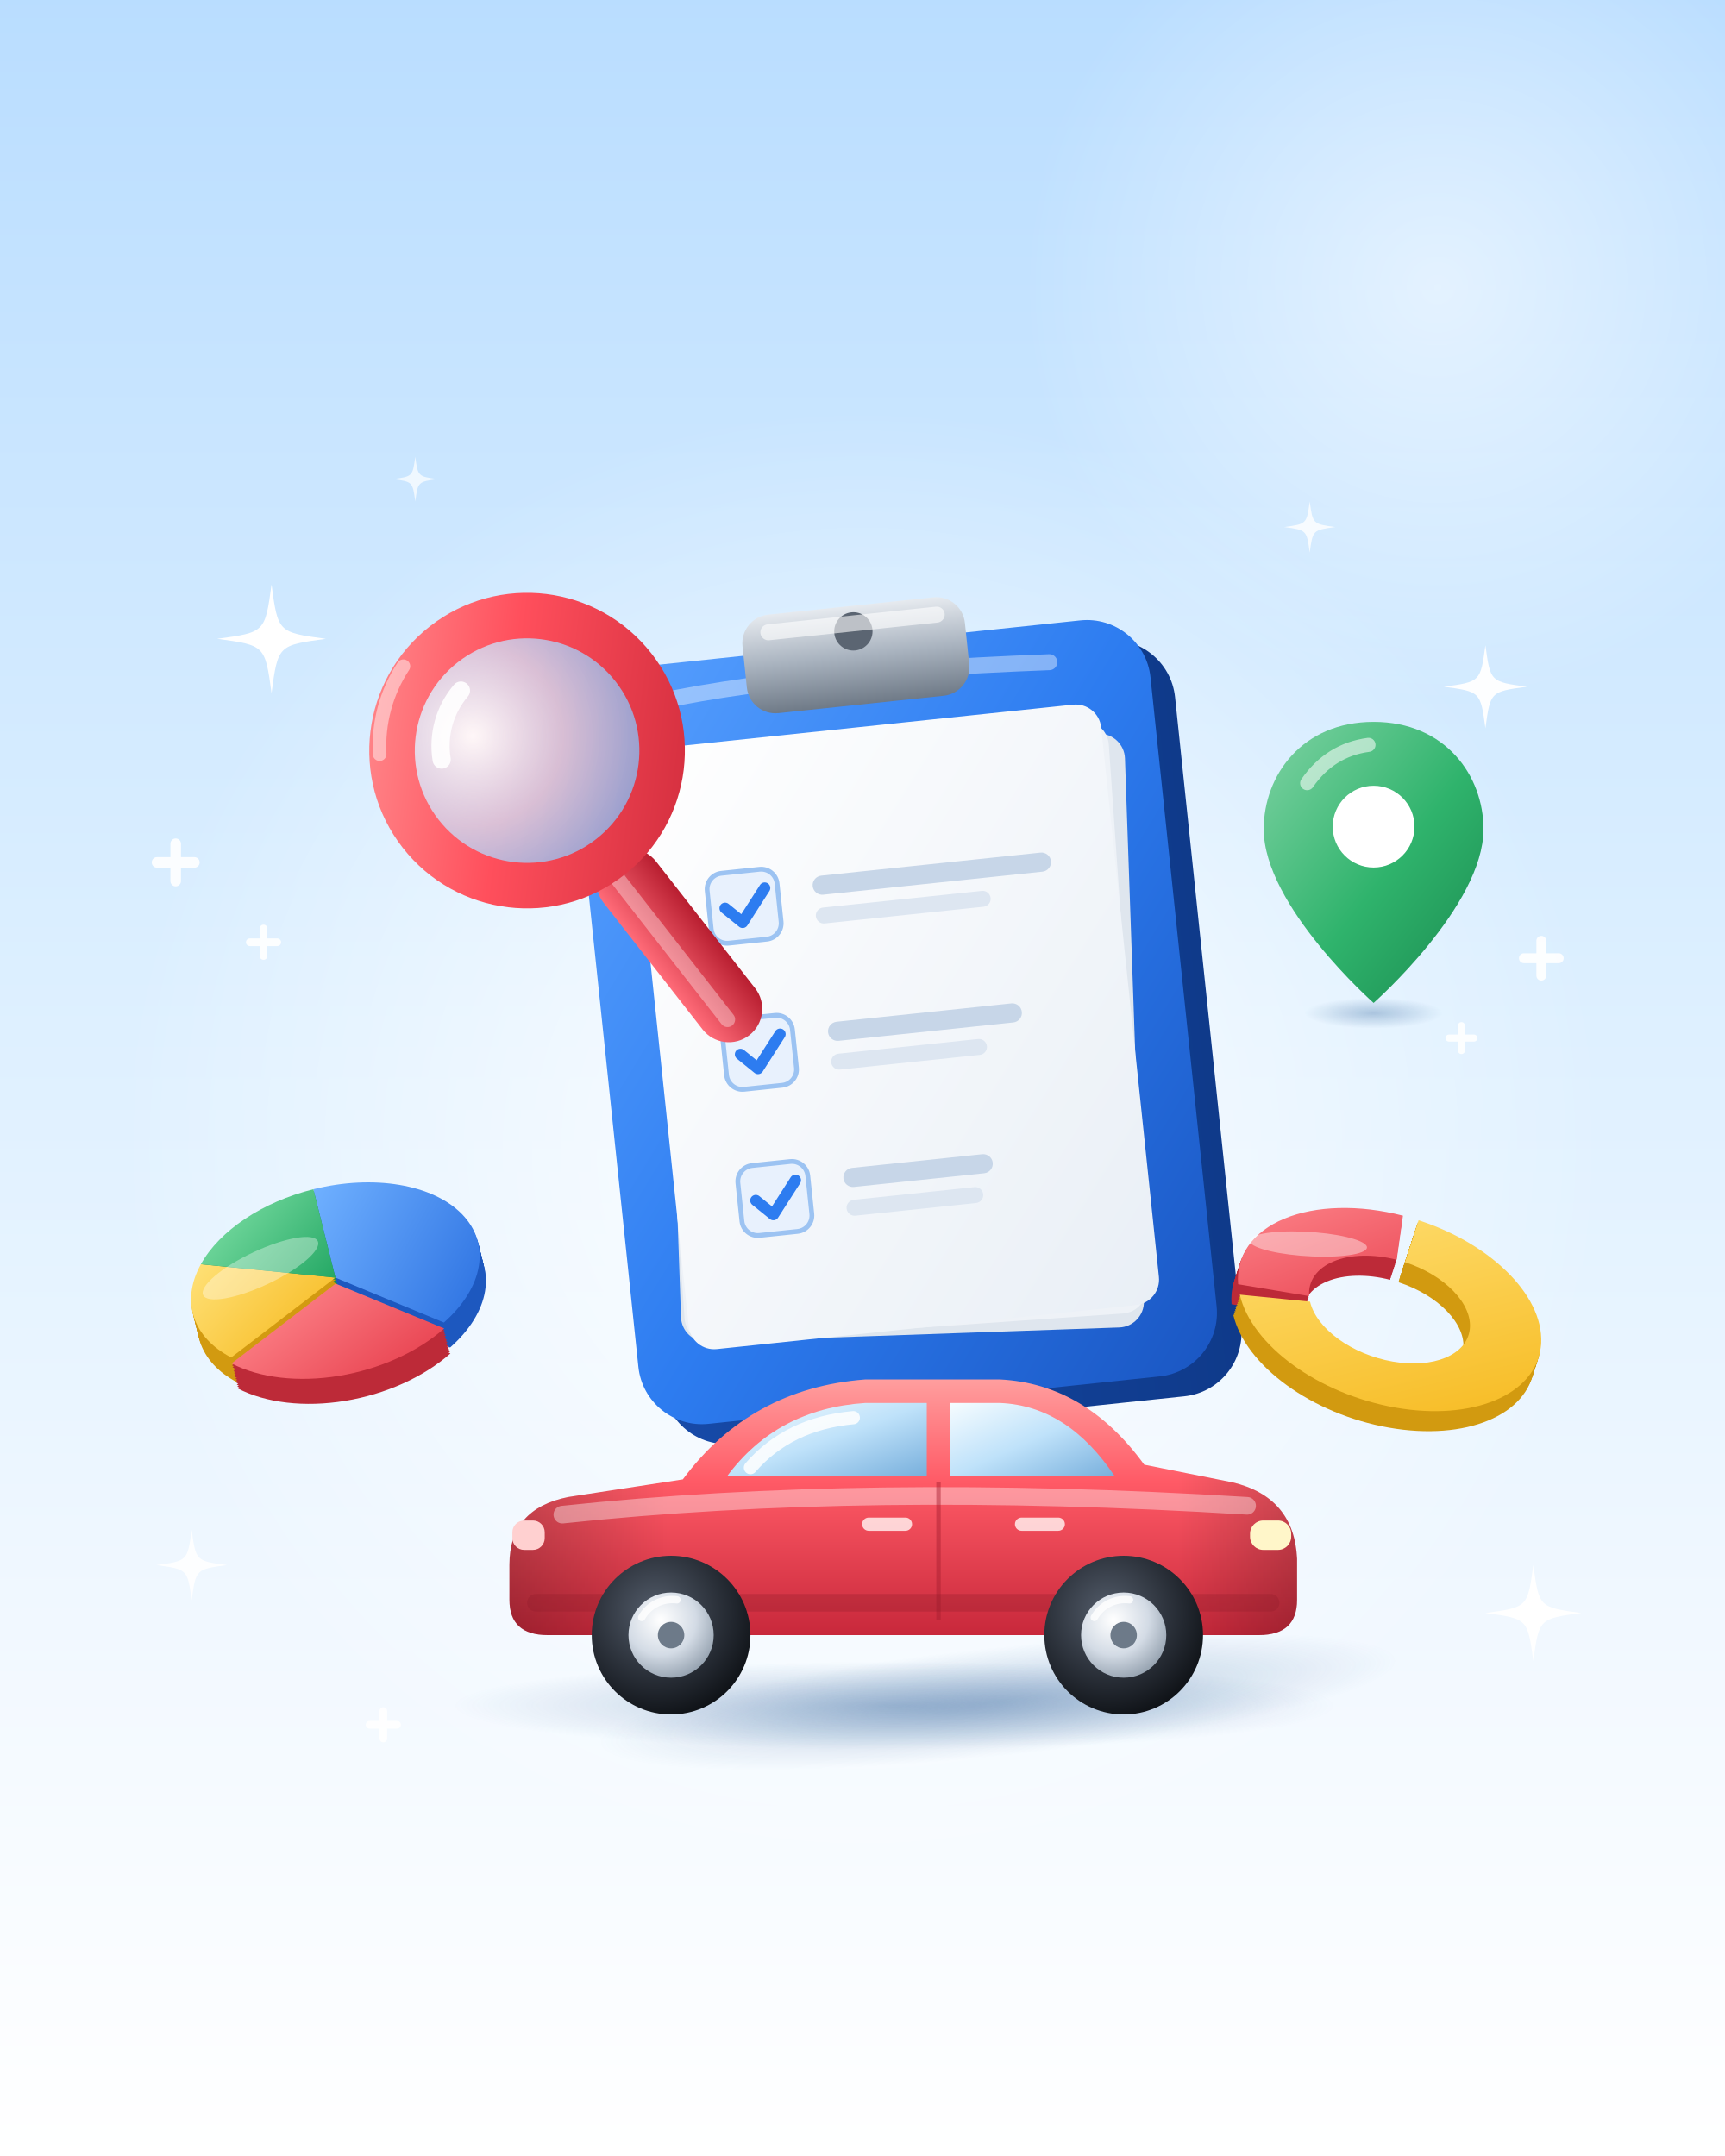
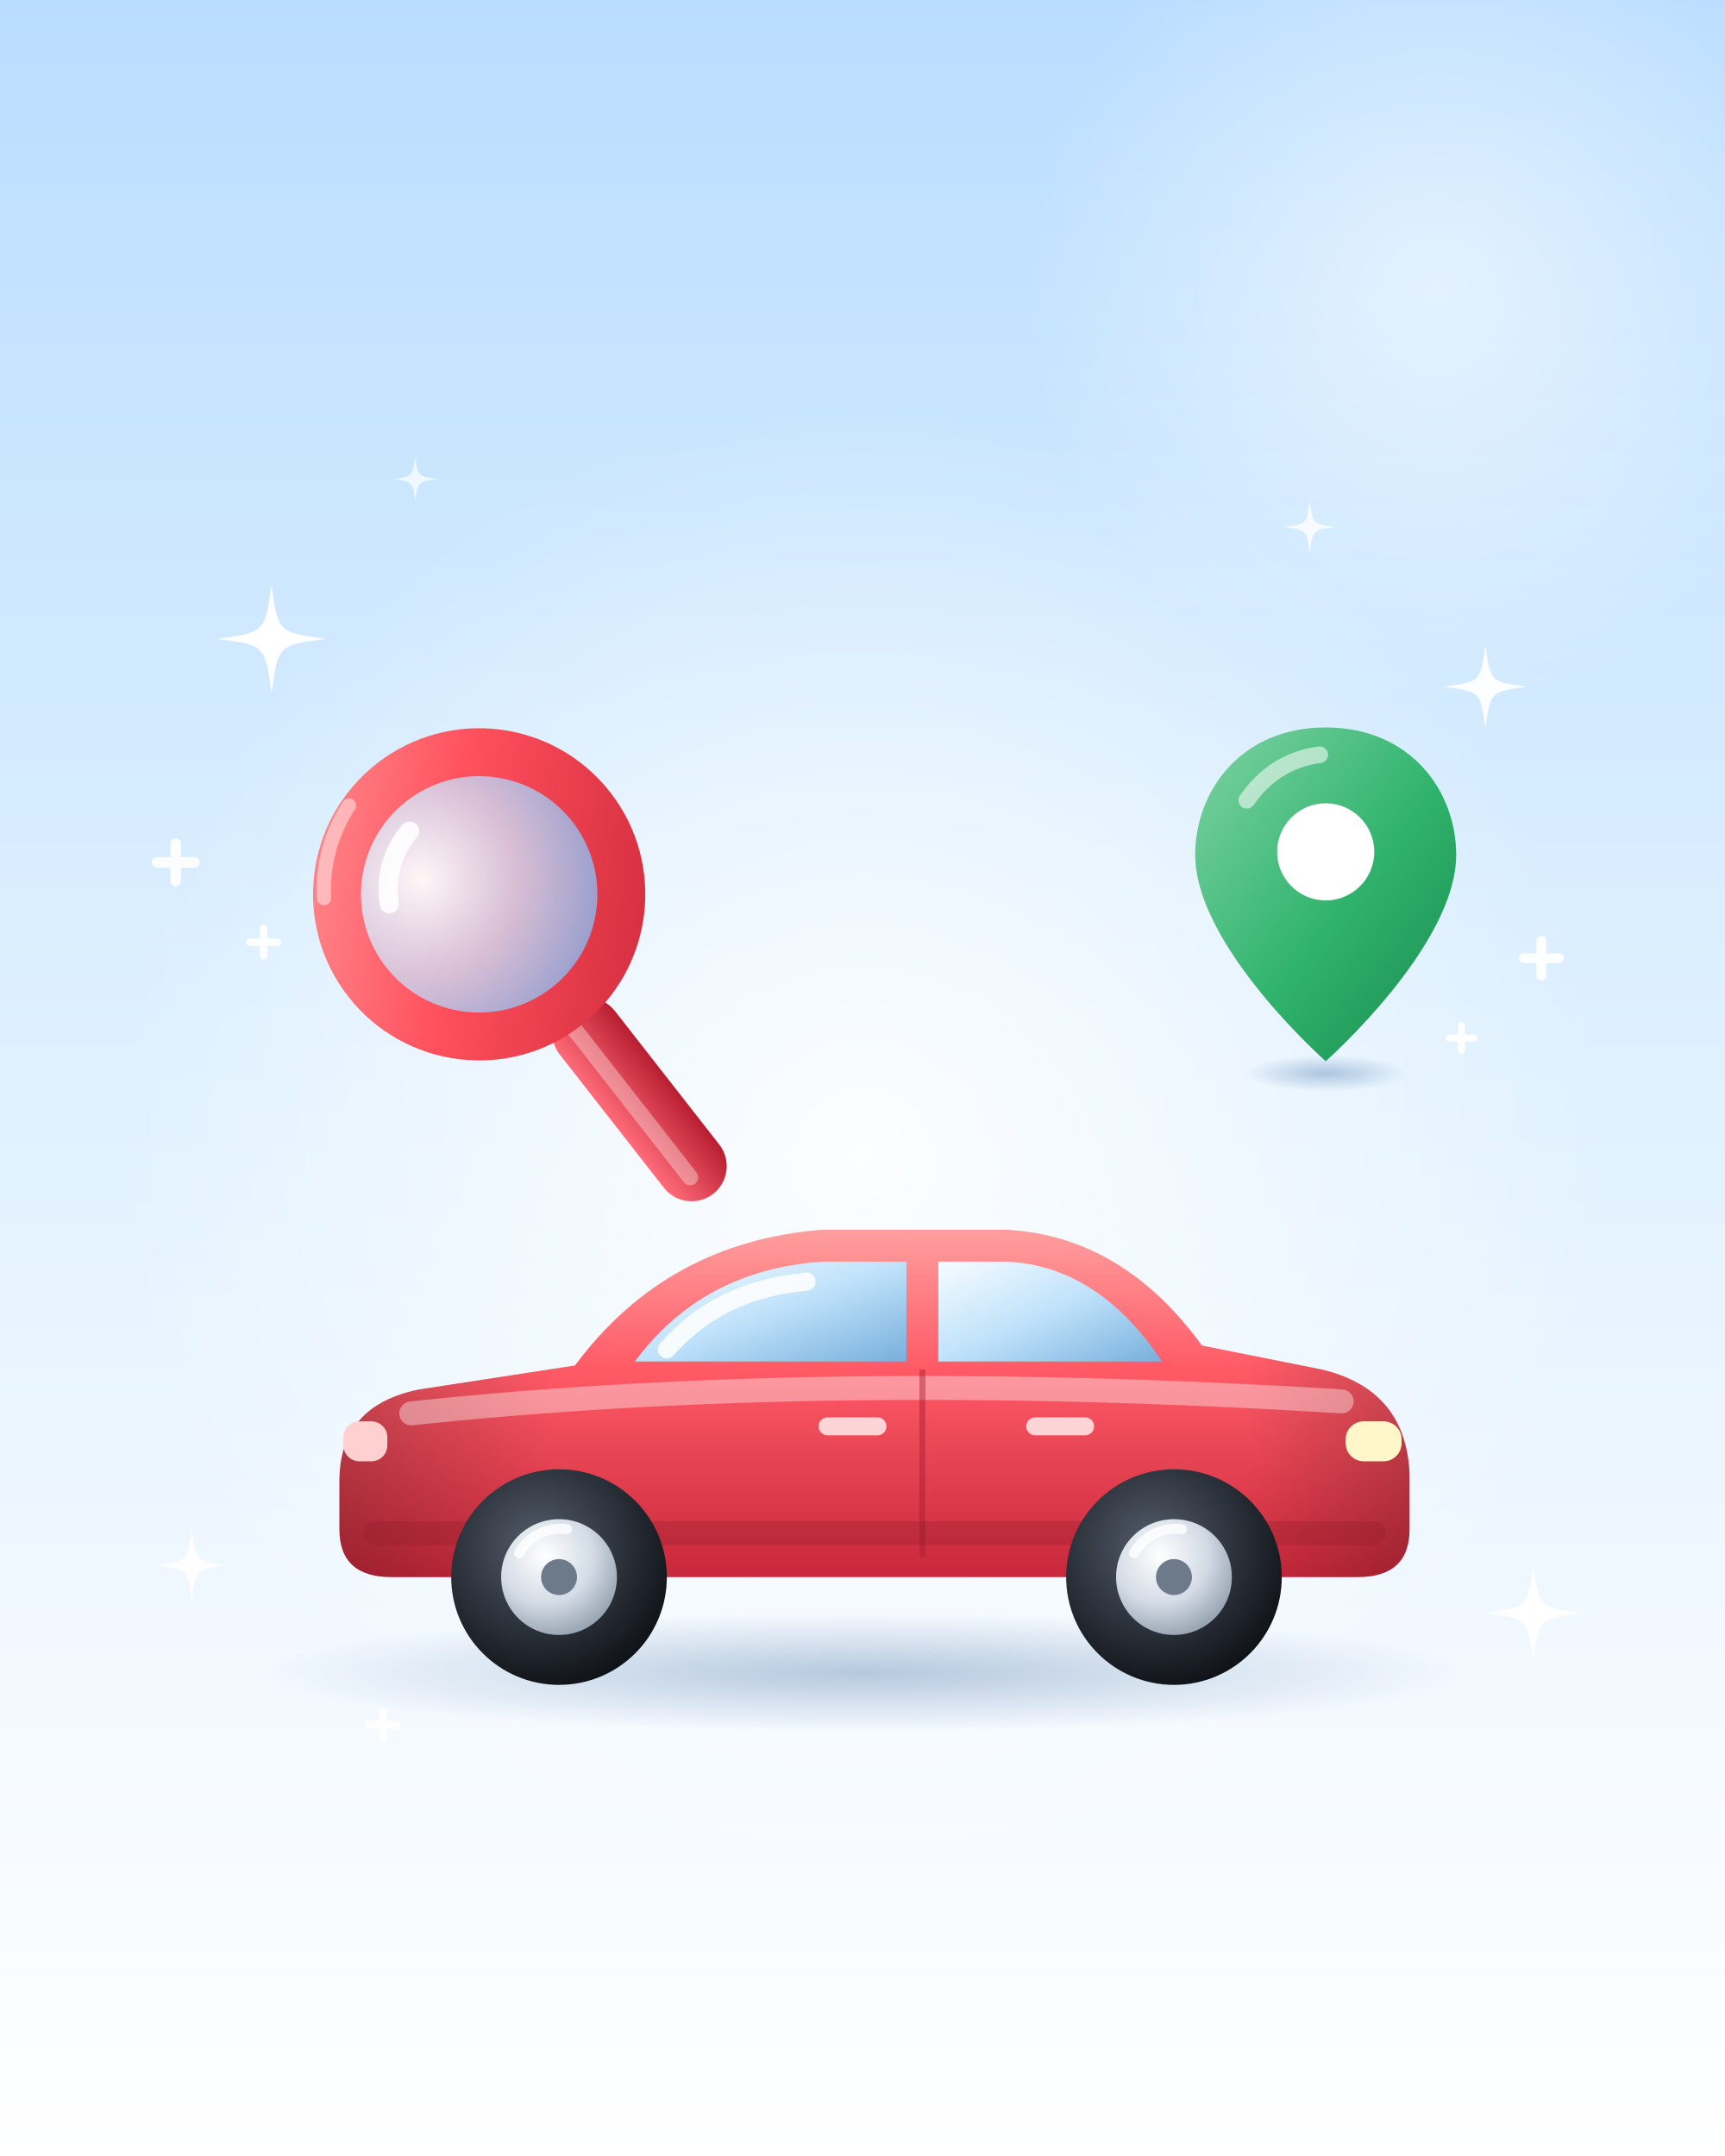
<svg xmlns="http://www.w3.org/2000/svg" viewBox="0 0 1080 1350" width="1080" height="1350">
  <defs>
    <linearGradient id="bg" x1="0" y1="0" x2="0" y2="1">
      <stop offset="0" stop-color="#b9ddff" />
      <stop offset="0.45" stop-color="#dcefff" />
      <stop offset="0.78" stop-color="#f3f9ff" />
      <stop offset="1" stop-color="#ffffff" />
    </linearGradient>
    <radialGradient id="glow" cx="0.5" cy="0.5" r="0.5">
      <stop offset="0" stop-color="#ffffff" stop-opacity="0.9" />
      <stop offset="1" stop-color="#ffffff" stop-opacity="0" />
    </radialGradient>
    <radialGradient id="dropShadow" cx="0.5" cy="0.5" r="0.5">
      <stop offset="0" stop-color="#2b5f99" stop-opacity="0.32" />
      <stop offset="1" stop-color="#2b5f99" stop-opacity="0" />
    </radialGradient>
    <filter id="blur8">
      <feGaussianBlur stdDeviation="8" />
    </filter>
    <filter id="blur3">
      <feGaussianBlur stdDeviation="3" />
    </filter>
    <linearGradient id="board" x1="0" y1="0" x2="1" y2="1">
      <stop offset="0" stop-color="#5aa2ff" />
      <stop offset="0.5" stop-color="#2d7cf0" />
      <stop offset="1" stop-color="#1a56c2" />
    </linearGradient>
    <linearGradient id="boardEdge" x1="0" y1="0" x2="1" y2="0">
      <stop offset="0" stop-color="#174aa8" />
      <stop offset="1" stop-color="#0f3a8a" />
    </linearGradient>
    <linearGradient id="paper" x1="0" y1="0" x2="1" y2="1">
      <stop offset="0" stop-color="#ffffff" />
      <stop offset="1" stop-color="#e9eff6" />
    </linearGradient>
    <linearGradient id="clip" x1="0" y1="0" x2="0" y2="1">
      <stop offset="0" stop-color="#e6eaef" />
      <stop offset="0.5" stop-color="#a9b3bf" />
      <stop offset="1" stop-color="#6f7a87" />
    </linearGradient>
    <linearGradient id="ringRed" x1="0" y1="0" x2="1" y2="1">
      <stop offset="0" stop-color="#ff9a9a" />
      <stop offset="0.45" stop-color="#ff4f5c" />
      <stop offset="1" stop-color="#c92637" />
    </linearGradient>
    <radialGradient id="lens" cx="0.35" cy="0.3" r="0.8">
      <stop offset="0" stop-color="#ffffff" stop-opacity="0.95" />
      <stop offset="0.5" stop-color="#cfe6ff" stop-opacity="0.75" />
      <stop offset="1" stop-color="#7fb4ef" stop-opacity="0.8" />
    </radialGradient>
    <linearGradient id="handle" x1="0" y1="0" x2="1" y2="0">
      <stop offset="0" stop-color="#ff6b78" />
      <stop offset="1" stop-color="#b81e30" />
    </linearGradient>
    <linearGradient id="pBlue" x1="0" y1="0" x2="1" y2="1">
      <stop offset="0" stop-color="#6fb0ff" />
      <stop offset="1" stop-color="#2a6fe0" />
    </linearGradient>
    <linearGradient id="pRed" x1="0" y1="0" x2="1" y2="1">
      <stop offset="0" stop-color="#ff8a8f" />
      <stop offset="1" stop-color="#e8414f" />
    </linearGradient>
    <linearGradient id="pYellow" x1="0" y1="0" x2="1" y2="1">
      <stop offset="0" stop-color="#ffe27a" />
      <stop offset="1" stop-color="#f6b81c" />
    </linearGradient>
    <linearGradient id="pGreen" x1="0" y1="0" x2="1" y2="1">
      <stop offset="0" stop-color="#7fe0a6" />
      <stop offset="1" stop-color="#25a865" />
    </linearGradient>
    <linearGradient id="carBody" x1="0" y1="0" x2="0" y2="1">
      <stop offset="0" stop-color="#ff9e9e" />
      <stop offset="0.4" stop-color="#ff5a66" />
      <stop offset="1" stop-color="#c8283b" />
    </linearGradient>
    <linearGradient id="carSide" x1="0" y1="0" x2="1" y2="0">
      <stop offset="0" stop-color="#000" stop-opacity="0.22" />
      <stop offset="0.2" stop-color="#000" stop-opacity="0" />
      <stop offset="0.85" stop-color="#000" stop-opacity="0" />
      <stop offset="1" stop-color="#000" stop-opacity="0.2" />
    </linearGradient>
    <linearGradient id="carGlass" x1="0" y1="0" x2="1" y2="1">
      <stop offset="0" stop-color="#f6fcff" />
      <stop offset="0.5" stop-color="#bfe2fa" />
      <stop offset="1" stop-color="#78afdc" />
    </linearGradient>
    <radialGradient id="tire" cx="0.4" cy="0.35" r="0.7">
      <stop offset="0" stop-color="#535c6a" />
      <stop offset="0.7" stop-color="#22272f" />
      <stop offset="1" stop-color="#0d1014" />
    </radialGradient>
    <radialGradient id="rim" cx="0.38" cy="0.32" r="0.75">
      <stop offset="0" stop-color="#ffffff" />
      <stop offset="0.55" stop-color="#d3dbe5" />
      <stop offset="1" stop-color="#8f9caa" />
    </radialGradient>
    <linearGradient id="pin" x1="0" y1="0" x2="1" y2="1">
      <stop offset="0" stop-color="#7fd3a4" />
      <stop offset="0.55" stop-color="#2fb36c" />
      <stop offset="1" stop-color="#1a8a4f" />
    </linearGradient>
  </defs>
  <rect width="1080" height="1350" fill="url(#bg)" />
  <circle cx="540" cy="720" r="460" fill="url(#glow)" />
  <circle cx="900" cy="180" r="260" fill="url(#glow)" opacity="0.6" />
  <path d="M0,-34 C4.08,-4.08 4.08,-4.08 34,0 C4.08,4.08 4.08,4.08 0,34 C-4.08,4.08 -4.08,4.08 -34,0 C-4.08,-4.08 -4.08,-4.08 0,-34 Z" fill="#fff" opacity="1" transform="translate(170 400)" />
  <path d="M0,-26 C3.12,-3.12 3.12,-3.12 26,0 C3.12,3.12 3.12,3.12 0,26 C-3.12,3.12 -3.12,3.12 -26,0 C-3.12,-3.12 -3.12,-3.12 0,-26 Z" fill="#fff" opacity="0.95" transform="translate(930 430)" />
  <path d="M0,-22 C2.64,-2.64 2.64,-2.64 22,0 C2.64,2.64 2.64,2.64 0,22 C-2.64,2.64 -2.64,2.64 -22,0 C-2.64,-2.64 -2.64,-2.64 0,-22 Z" fill="#fff" opacity="0.9" transform="translate(120 980)" />
  <path d="M0,-30 C3.6,-3.6 3.6,-3.6 30,0 C3.6,3.6 3.6,3.6 0,30 C-3.6,3.6 -3.6,3.6 -30,0 C-3.6,-3.6 -3.6,-3.6 0,-30 Z" fill="#fff" opacity="1" transform="translate(960 1010)" />
  <path d="M0,-16 C1.92,-1.92 1.92,-1.92 16,0 C1.92,1.92 1.92,1.92 0,16 C-1.92,1.92 -1.92,1.92 -16,0 C-1.92,-1.92 -1.92,-1.92 0,-16 Z" fill="#fff" opacity="0.8" transform="translate(820 330)" />
  <path d="M0,-14 C1.68,-1.68 1.68,-1.68 14,0 C1.68,1.68 1.68,1.68 0,14 C-1.68,1.68 -1.68,1.68 -14,0 C-1.68,-1.68 -1.68,-1.68 0,-14 Z" fill="#fff" opacity="0.7" transform="translate(260 300)" />
  <g transform="translate(110 540)" opacity="0.9">
    <rect x="-15.0" y="-3.3" width="30" height="6.6" rx="3.3" fill="#fff" />
    <rect x="-3.3" y="-15.0" width="6.6" height="30" rx="3.3" fill="#fff" />
  </g>
  <g transform="translate(165 590)" opacity="0.9">
    <rect x="-11.0" y="-2.4" width="22" height="4.8" rx="2.4" fill="#fff" />
    <rect x="-2.4" y="-11.0" width="4.8" height="22" rx="2.4" fill="#fff" />
  </g>
  <g transform="translate(965 600)" opacity="0.9">
    <rect x="-14.0" y="-3.1" width="28" height="6.2" rx="3.1" fill="#fff" />
    <rect x="-3.1" y="-14.0" width="6.2" height="28" rx="3.1" fill="#fff" />
  </g>
  <g transform="translate(915 650)" opacity="0.9">
    <rect x="-10.0" y="-2.2" width="20" height="4.4" rx="2.2" fill="#fff" />
    <rect x="-2.2" y="-10.0" width="4.4" height="20" rx="2.2" fill="#fff" />
  </g>
  <g transform="translate(240 1080)" opacity="0.9">
    <rect x="-11.0" y="-2.4" width="22" height="4.8" rx="2.4" fill="#fff" />
    <rect x="-2.4" y="-11.0" width="4.8" height="22" rx="2.4" fill="#fff" />
  </g>
-   <g transform="translate(560 640) rotate(-6)">
-     <ellipse cx="20" cy="430" rx="250" ry="34" fill="url(#dropShadow)" />
-     <rect x="-182" y="-238" width="364" height="476" rx="40" fill="url(#boardEdge)" transform="translate(14 14)" />
-     <rect x="-182" y="-238" width="364" height="476" rx="40" fill="url(#board)" />
-     <path d="M-150,-212 Q-60,-226 120,-214" stroke="#fff" stroke-width="10" stroke-linecap="round" fill="none" opacity="0.4" />
-     <g transform="rotate(4)">
-       <rect x="-140" y="-176" width="290" height="372" rx="16" fill="#dfe6ee" />
-     </g>
-     <g transform="rotate(2)">
-       <rect x="-144" y="-180" width="290" height="372" rx="16" fill="#eef2f7" />
-     </g>
-     <rect x="-148" y="-186" width="296" height="378" rx="16" fill="url(#paper)" />
-     <g transform="translate(-108 -104)">
-       <rect x="0" y="0" width="44" height="44" rx="10" fill="#e8f1fd" stroke="#9cc3f2" stroke-width="3" />
-       <path d="M10,22 L20,32 L36,12" stroke="#2d7cf0" stroke-width="7" stroke-linecap="round" stroke-linejoin="round" fill="none" />
-       <rect x="66" y="8" width="150" height="12" rx="6" fill="#c7d6e8" />
-       <rect x="66" y="28" width="110" height="10" rx="5" fill="#dde6f1" />
-       <rect x="0" y="92" width="44" height="44" rx="10" fill="#e8f1fd" stroke="#9cc3f2" stroke-width="3" />
-       <path d="M10,114 L20,124 L36,104" stroke="#2d7cf0" stroke-width="7" stroke-linecap="round" stroke-linejoin="round" fill="none" />
-       <rect x="66" y="100" width="122" height="12" rx="6" fill="#c7d6e8" />
-       <rect x="66" y="120" width="98" height="10" rx="5" fill="#dde6f1" />
-       <rect x="0" y="184" width="44" height="44" rx="10" fill="#e8f1fd" stroke="#9cc3f2" stroke-width="3" />
-       <path d="M10,206 L20,216 L36,196" stroke="#2d7cf0" stroke-width="7" stroke-linecap="round" stroke-linejoin="round" fill="none" />
-       <rect x="66" y="192" width="94" height="12" rx="6" fill="#c7d6e8" />
-       <rect x="66" y="212" width="86" height="10" rx="5" fill="#dde6f1" />
-     </g>
-     <rect x="-70" y="-262" width="140" height="62" rx="18" fill="url(#clip)" />
-     <circle cx="0" cy="-246" r="12" fill="#5b6572" />
-     <rect x="-58" y="-256" width="116" height="10" rx="5" fill="#fff" opacity="0.6" />
-   </g>
-   <g transform="translate(330 470) rotate(-38) scale(0.95)">
+   <g transform="translate(300 560) rotate(-38) scale(1.0)">
    <rect x="-22" y="88" width="44" height="150" rx="22" fill="url(#handle)" />
    <rect x="-10" y="96" width="10" height="130" rx="5" fill="#fff" opacity="0.35" />
    <circle r="104" fill="url(#ringRed)" />
    <circle r="74" fill="url(#lens)" />
    <path d="M-48,-30 A56,56 0 0 1 -10,-58" stroke="#fff" stroke-width="12" stroke-linecap="round" fill="none" opacity="0.9" />
    <path d="M-78,-58 A96,96 0 0 1 -30,-94" stroke="#fff" stroke-width="9" stroke-linecap="round" fill="none" opacity="0.45" />
  </g>
-   <g transform="translate(210 800) rotate(-14) scale(1 0.62)">
-     <path d="M0.0,26.0 L0.0,-66.0 A92,92 0 0 1 59.1,96.5 Z" fill="#1d58bf" />
-     <path d="M-0.783,31.949 L58.4,102.4 A92,92 0 0 1 -76.1,84.7 Z" fill="#bd2a38" />
-     <path d="M-0.0,26.0 L-75.4,78.8 A92,92 0 0 1 -79.7,-20.0 Z" fill="#d29a10" />
-     <path d="M-0.0,26.0 L-79.7,-20.0 A92,92 0 0 1 -0.0,-66.0 Z" fill="#1c8a52" />
-     <path d="M0.0,24.0 L0.0,-68.0 A92,92 0 0 1 59.1,94.5 Z" fill="#1d58bf" />
-     <path d="M-0.783,29.949 L58.4,100.4 A92,92 0 0 1 -76.1,82.7 Z" fill="#bd2a38" />
-     <path d="M-0.0,24.0 L-75.4,76.8 A92,92 0 0 1 -79.7,-22.0 Z" fill="#d29a10" />
-     <path d="M-0.0,24.0 L-79.7,-22.0 A92,92 0 0 1 -0.0,-68.0 Z" fill="#1c8a52" />
-     <path d="M0.0,22.0 L0.0,-70.0 A92,92 0 0 1 59.1,92.5 Z" fill="#1d58bf" />
-     <path d="M-0.783,27.949 L58.4,98.4 A92,92 0 0 1 -76.1,80.7 Z" fill="#bd2a38" />
-     <path d="M-0.0,22.0 L-75.4,74.8 A92,92 0 0 1 -79.7,-24.0 Z" fill="#d29a10" />
-     <path d="M-0.0,22.0 L-79.7,-24.0 A92,92 0 0 1 -0.0,-70.0 Z" fill="#1c8a52" />
-     <path d="M0.0,20.0 L0.0,-72.0 A92,92 0 0 1 59.1,90.5 Z" fill="#1d58bf" />
-     <path d="M-0.783,25.949 L58.4,96.4 A92,92 0 0 1 -76.1,78.7 Z" fill="#bd2a38" />
-     <path d="M-0.0,20.0 L-75.4,72.8 A92,92 0 0 1 -79.7,-26.0 Z" fill="#d29a10" />
-     <path d="M-0.0,20.0 L-79.7,-26.0 A92,92 0 0 1 -0.0,-72.0 Z" fill="#1c8a52" />
-     <path d="M0.0,18.0 L0.0,-74.0 A92,92 0 0 1 59.1,88.5 Z" fill="#1d58bf" />
-     <path d="M-0.783,23.949 L58.4,94.4 A92,92 0 0 1 -76.1,76.7 Z" fill="#bd2a38" />
-     <path d="M-0.0,18.0 L-75.4,70.8 A92,92 0 0 1 -79.7,-28.0 Z" fill="#d29a10" />
-     <path d="M-0.0,18.0 L-79.7,-28.0 A92,92 0 0 1 -0.0,-74.0 Z" fill="#1c8a52" />
-     <path d="M0.0,16.0 L0.0,-76.0 A92,92 0 0 1 59.1,86.5 Z" fill="#1d58bf" />
-     <path d="M-0.783,21.949 L58.4,92.4 A92,92 0 0 1 -76.1,74.7 Z" fill="#bd2a38" />
-     <path d="M-0.0,16.0 L-75.4,68.8 A92,92 0 0 1 -79.7,-30.0 Z" fill="#d29a10" />
-     <path d="M-0.0,16.0 L-79.7,-30.0 A92,92 0 0 1 -0.0,-76.0 Z" fill="#1c8a52" />
-     <path d="M0.0,14.0 L0.0,-78.0 A92,92 0 0 1 59.1,84.5 Z" fill="#1d58bf" />
-     <path d="M-0.783,19.949 L58.4,90.4 A92,92 0 0 1 -76.1,72.7 Z" fill="#bd2a38" />
-     <path d="M-0.0,14.0 L-75.4,66.8 A92,92 0 0 1 -79.7,-32.0 Z" fill="#d29a10" />
-     <path d="M-0.0,14.0 L-79.7,-32.0 A92,92 0 0 1 -0.0,-78.0 Z" fill="#1c8a52" />
-     <path d="M0.0,12.0 L0.0,-80.0 A92,92 0 0 1 59.1,82.5 Z" fill="#1d58bf" />
-     <path d="M-0.783,17.949 L58.4,88.4 A92,92 0 0 1 -76.1,70.7 Z" fill="#bd2a38" />
-     <path d="M-0.0,12.0 L-75.4,64.8 A92,92 0 0 1 -79.7,-34.0 Z" fill="#d29a10" />
-     <path d="M-0.0,12.0 L-79.7,-34.0 A92,92 0 0 1 -0.0,-80.0 Z" fill="#1c8a52" />
-     <path d="M0.0,10.0 L0.0,-82.0 A92,92 0 0 1 59.1,80.5 Z" fill="#1d58bf" />
-     <path d="M-0.783,15.949 L58.4,86.4 A92,92 0 0 1 -76.1,68.7 Z" fill="#bd2a38" />
-     <path d="M-0.0,10.0 L-75.4,62.8 A92,92 0 0 1 -79.7,-36.0 Z" fill="#d29a10" />
-     <path d="M-0.0,10.0 L-79.7,-36.0 A92,92 0 0 1 -0.0,-82.0 Z" fill="#1c8a52" />
-     <path d="M0.0,8.0 L0.0,-84.0 A92,92 0 0 1 59.1,78.5 Z" fill="#1d58bf" />
-     <path d="M-0.783,13.949 L58.4,84.4 A92,92 0 0 1 -76.1,66.7 Z" fill="#bd2a38" />
-     <path d="M-0.0,8.0 L-75.4,60.8 A92,92 0 0 1 -79.7,-38.0 Z" fill="#d29a10" />
-     <path d="M-0.0,8.0 L-79.7,-38.0 A92,92 0 0 1 -0.0,-84.0 Z" fill="#1c8a52" />
-     <path d="M0.0,6.0 L0.0,-86.0 A92,92 0 0 1 59.1,76.5 Z" fill="#1d58bf" />
-     <path d="M-0.783,11.949 L58.4,82.4 A92,92 0 0 1 -76.1,64.7 Z" fill="#bd2a38" />
-     <path d="M-0.0,6.0 L-75.4,58.8 A92,92 0 0 1 -79.7,-40.0 Z" fill="#d29a10" />
-     <path d="M-0.0,6.0 L-79.7,-40.0 A92,92 0 0 1 -0.0,-86.0 Z" fill="#1c8a52" />
-     <path d="M0.0,4.0 L0.0,-88.0 A92,92 0 0 1 59.1,74.5 Z" fill="#1d58bf" />
-     <path d="M-0.783,9.949 L58.4,80.4 A92,92 0 0 1 -76.1,62.7 Z" fill="#bd2a38" />
-     <path d="M-0.0,4.0 L-75.4,56.8 A92,92 0 0 1 -79.7,-42.0 Z" fill="#d29a10" />
-     <path d="M-0.0,4.0 L-79.7,-42.0 A92,92 0 0 1 -0.0,-88.0 Z" fill="#1c8a52" />
-     <path d="M0.0,2.0 L0.0,-90.0 A92,92 0 0 1 59.1,72.5 Z" fill="#1d58bf" />
-     <path d="M-0.783,7.949 L58.4,78.4 A92,92 0 0 1 -76.1,60.7 Z" fill="#bd2a38" />
-     <path d="M-0.0,2.0 L-75.4,54.8 A92,92 0 0 1 -79.7,-44.0 Z" fill="#d29a10" />
-     <path d="M-0.0,2.0 L-79.7,-44.0 A92,92 0 0 1 -0.0,-90.0 Z" fill="#1c8a52" />
-     <path d="M0.0,-0.0 L0.0,-92.0 A92,92 0 0 1 59.1,70.5 Z" fill="url(#pBlue)" />
-     <path d="M-0.783,5.949 L58.4,76.4 A92,92 0 0 1 -76.1,58.7 Z" fill="url(#pRed)" />
-     <path d="M-0.0,0.0 L-75.4,52.8 A92,92 0 0 1 -79.7,-46.0 Z" fill="url(#pYellow)" />
-     <path d="M-0.0,-0.0 L-79.7,-46.0 A92,92 0 0 1 -0.0,-92.0 Z" fill="url(#pGreen)" />
-     <ellipse cx="-32" cy="-41" rx="41" ry="17" fill="#fff" opacity="0.35" transform="rotate(-20)" />
-   </g>
-   <g transform="translate(870 820) rotate(18) scale(1 0.6)">
-     <path d="M0.0,-76.0 A98,98 0 1 1 -92.1,55.5 L-48.9,39.8 A52,52 0 1 0 0.0,-30.0 Z" fill="#d29a10" />
-     <path d="M-95.1,45.7 A98,98 0 0 1 -10.2,-75.5 L-5.4,-29.7 A52,52 0 0 0 -50.5,34.6 Z" fill="#bd2a38" />
-     <path d="M0.0,-78.0 A98,98 0 1 1 -92.1,53.5 L-48.9,37.8 A52,52 0 1 0 0.0,-32.0 Z" fill="#d29a10" />
-     <path d="M-95.1,43.7 A98,98 0 0 1 -10.2,-77.5 L-5.4,-31.7 A52,52 0 0 0 -50.5,32.6 Z" fill="#bd2a38" />
-     <path d="M0.0,-80.0 A98,98 0 1 1 -92.1,51.5 L-48.9,35.8 A52,52 0 1 0 0.0,-34.0 Z" fill="#d29a10" />
-     <path d="M-95.1,41.7 A98,98 0 0 1 -10.2,-79.5 L-5.4,-33.7 A52,52 0 0 0 -50.5,30.6 Z" fill="#bd2a38" />
-     <path d="M0.0,-82.0 A98,98 0 1 1 -92.1,49.5 L-48.9,33.8 A52,52 0 1 0 0.0,-36.0 Z" fill="#d29a10" />
-     <path d="M-95.1,39.7 A98,98 0 0 1 -10.2,-81.5 L-5.4,-35.7 A52,52 0 0 0 -50.5,28.6 Z" fill="#bd2a38" />
-     <path d="M0.0,-84.0 A98,98 0 1 1 -92.1,47.5 L-48.9,31.8 A52,52 0 1 0 0.0,-38.0 Z" fill="#d29a10" />
-     <path d="M-95.1,37.7 A98,98 0 0 1 -10.2,-83.5 L-5.4,-37.7 A52,52 0 0 0 -50.5,26.6 Z" fill="#bd2a38" />
-     <path d="M0.0,-86.0 A98,98 0 1 1 -92.1,45.5 L-48.9,29.8 A52,52 0 1 0 0.0,-40.0 Z" fill="#d29a10" />
-     <path d="M-95.1,35.7 A98,98 0 0 1 -10.2,-85.5 L-5.4,-39.7 A52,52 0 0 0 -50.5,24.6 Z" fill="#bd2a38" />
-     <path d="M0.0,-88.0 A98,98 0 1 1 -92.1,43.5 L-48.9,27.8 A52,52 0 1 0 0.0,-42.0 Z" fill="#d29a10" />
-     <path d="M-95.1,33.7 A98,98 0 0 1 -10.2,-87.5 L-5.4,-41.7 A52,52 0 0 0 -50.5,22.6 Z" fill="#bd2a38" />
-     <path d="M0.0,-90.0 A98,98 0 1 1 -92.1,41.5 L-48.9,25.8 A52,52 0 1 0 0.0,-44.0 Z" fill="#d29a10" />
-     <path d="M-95.1,31.7 A98,98 0 0 1 -10.2,-89.5 L-5.4,-43.7 A52,52 0 0 0 -50.5,20.6 Z" fill="#bd2a38" />
-     <path d="M0.0,-92.0 A98,98 0 1 1 -92.1,39.5 L-48.9,23.8 A52,52 0 1 0 0.0,-46.0 Z" fill="#d29a10" />
-     <path d="M-95.1,29.7 A98,98 0 0 1 -10.2,-91.5 L-5.4,-45.7 A52,52 0 0 0 -50.5,18.6 Z" fill="#bd2a38" />
-     <path d="M0.0,-94.0 A98,98 0 1 1 -92.1,37.5 L-48.9,21.8 A52,52 0 1 0 0.0,-48.0 Z" fill="#d29a10" />
-     <path d="M-95.1,27.7 A98,98 0 0 1 -10.2,-93.5 L-5.4,-47.7 A52,52 0 0 0 -50.5,16.6 Z" fill="#bd2a38" />
-     <path d="M0.0,-96.0 A98,98 0 1 1 -92.1,35.5 L-48.9,19.8 A52,52 0 1 0 0.0,-50.0 Z" fill="#d29a10" />
-     <path d="M-95.1,25.7 A98,98 0 0 1 -10.2,-95.5 L-5.4,-49.7 A52,52 0 0 0 -50.5,14.6 Z" fill="#bd2a38" />
-     <path d="M0.0,-98.0 A98,98 0 1 1 -92.1,33.5 L-48.9,17.8 A52,52 0 1 0 0.0,-52.0 Z" fill="url(#pYellow)" />
-     <path d="M-95.1,23.7 A98,98 0 0 1 -10.2,-97.5 L-5.4,-51.7 A52,52 0 0 0 -50.5,12.6 Z" fill="url(#pRed)" />
-     <ellipse cx="-39" cy="-61" rx="39" ry="12" fill="#fff" opacity="0.4" transform="rotate(-25)" />
-   </g>
-   <g transform="translate(860 540) scale(0.8)">
+   <g transform="translate(830 560) scale(0.95)">
    <ellipse cx="0" cy="118" rx="54" ry="12" fill="url(#dropShadow)" />
    <path d="M0,-110 C-56,-110 -86,-68 -86,-26 C-86,34 0,110 0,110 C0,110 86,34 86,-26 C86,-68 56,-110 0,-110 Z" fill="url(#pin)" />
    <circle cx="0" cy="-28" r="32" fill="#fff" />
    <path d="M-52,-62 Q-34,-88 -4,-92" stroke="#fff" stroke-width="11" stroke-linecap="round" fill="none" opacity="0.55" />
  </g>
-   <g transform="translate(560 930) scale(0.92)">
+   <g transform="translate(540 860) scale(1.25)">
    <ellipse cx="0" cy="150" rx="300" ry="30" fill="url(#dropShadow)" />
    <path d="M-262,54 Q-262,16 -222,8 L-144,-4 Q-98,-66 -20,-72 L72,-72 Q130,-69 170,-14 L230,-2 Q272,8 274,50 L274,78 Q274,102 248,102 L-236,102 Q-262,102 -262,78 Z" fill="url(#carBody)" />
    <path d="M-262,54 Q-262,16 -222,8 L-144,-4 Q-98,-66 -20,-72 L72,-72 Q130,-69 170,-14 L230,-2 Q272,8 274,50 L274,78 Q274,102 248,102 L-236,102 Q-262,102 -262,78 Z" fill="url(#carSide)" />
    <path d="M-114,-6 Q-80,-52 -20,-56 L22,-56 L22,-6 Z" fill="url(#carGlass)" />
    <path d="M38,-56 L72,-56 Q118,-54 150,-6 L38,-6 Z" fill="url(#carGlass)" />
    <path d="M-98,-12 Q-72,-42 -28,-46" stroke="#fff" stroke-width="9" stroke-linecap="round" fill="none" opacity="0.85" />
    <path d="M-226,20 Q-20,-2 240,14" stroke="#fff" stroke-width="12" stroke-linecap="round" fill="none" opacity="0.38" />
    <path d="M30,-2 L30,92" stroke="#a51d2e" stroke-width="3" opacity="0.45" />
    <rect x="-22" y="22" width="34" height="9" rx="4.5" fill="#ffe3e3" opacity="0.9" />
    <rect x="82" y="22" width="34" height="9" rx="4.5" fill="#ffe3e3" opacity="0.9" />
    <rect x="242" y="24" width="28" height="20" rx="9" fill="#fff6c9" />
    <rect x="-260" y="24" width="22" height="20" rx="8" fill="#ffd0d0" />
    <rect x="-250" y="74" width="512" height="12" rx="6" fill="#8e1a28" opacity="0.3" />
    <g transform="translate(-152 102)">
      <circle r="54" fill="url(#tire)" />
      <circle r="29" fill="url(#rim)" />
      <circle r="9" fill="#6d7a89" />
      <path d="M-20,-12 A24,24 0 0 1 4,-24" stroke="#fff" stroke-width="5" stroke-linecap="round" fill="none" opacity="0.8" />
    </g>
    <g transform="translate(156 102)">
      <circle r="54" fill="url(#tire)" />
      <circle r="29" fill="url(#rim)" />
      <circle r="9" fill="#6d7a89" />
      <path d="M-20,-12 A24,24 0 0 1 4,-24" stroke="#fff" stroke-width="5" stroke-linecap="round" fill="none" opacity="0.8" />
    </g>
  </g>
</svg>
